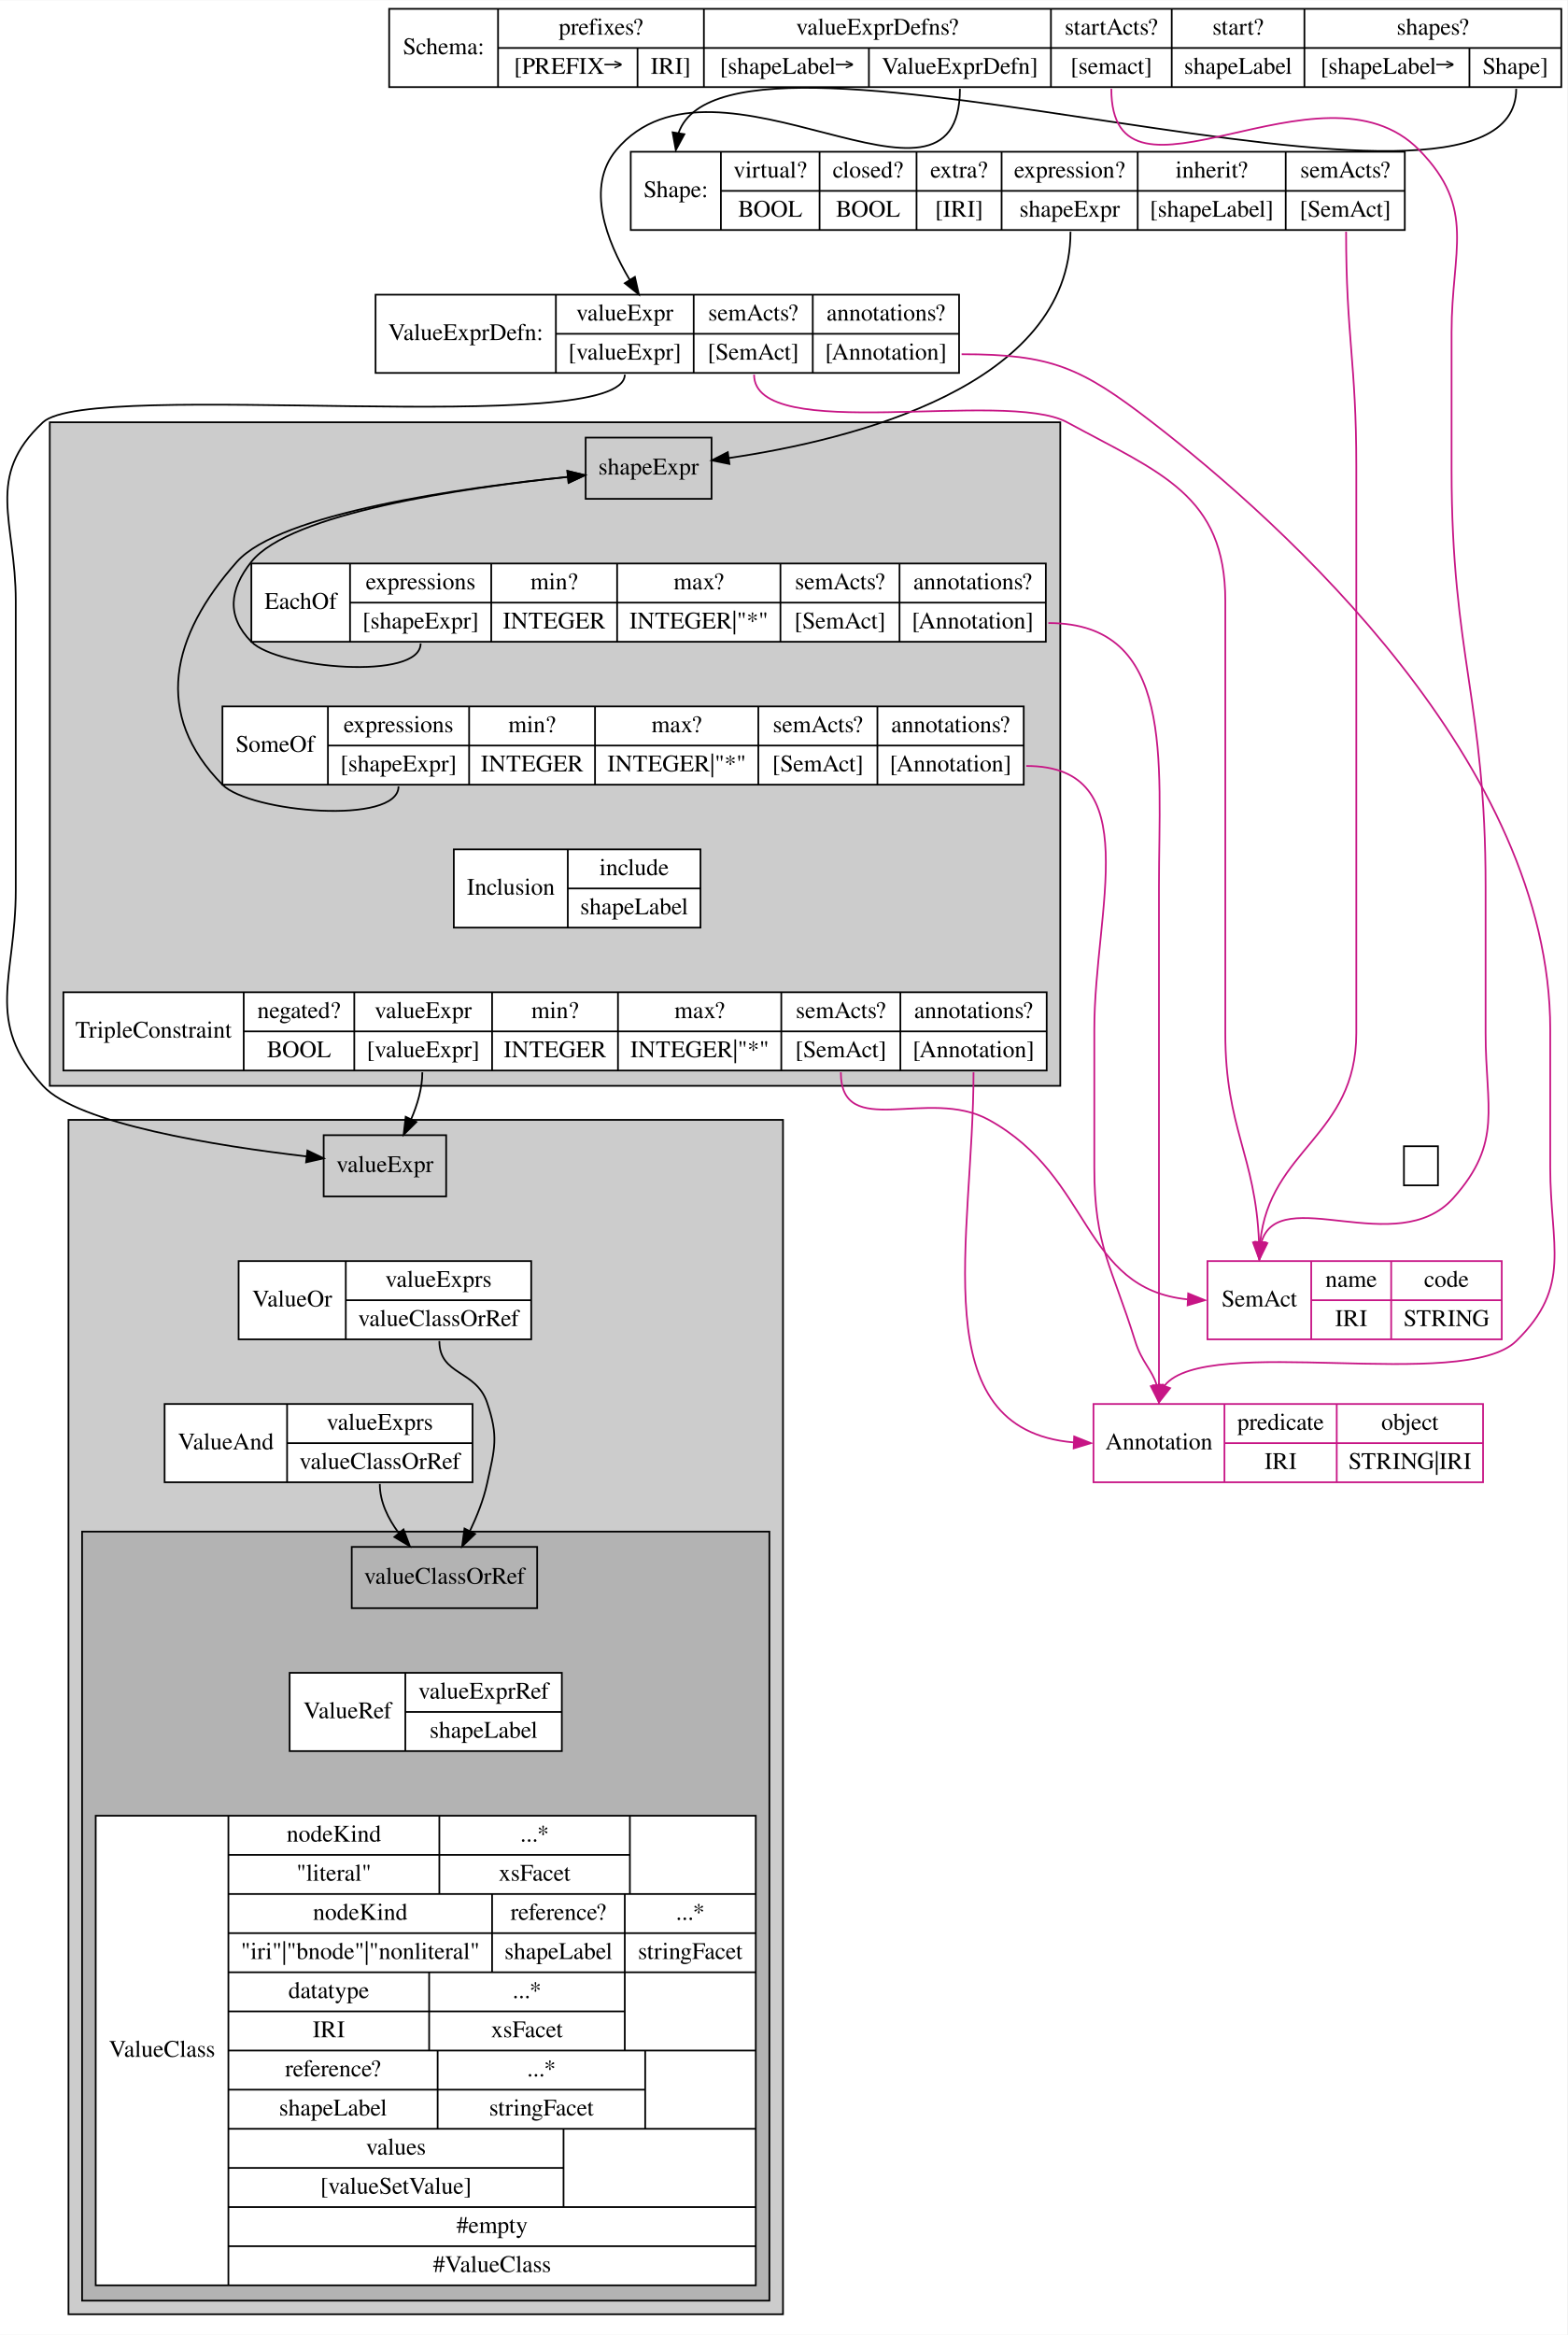
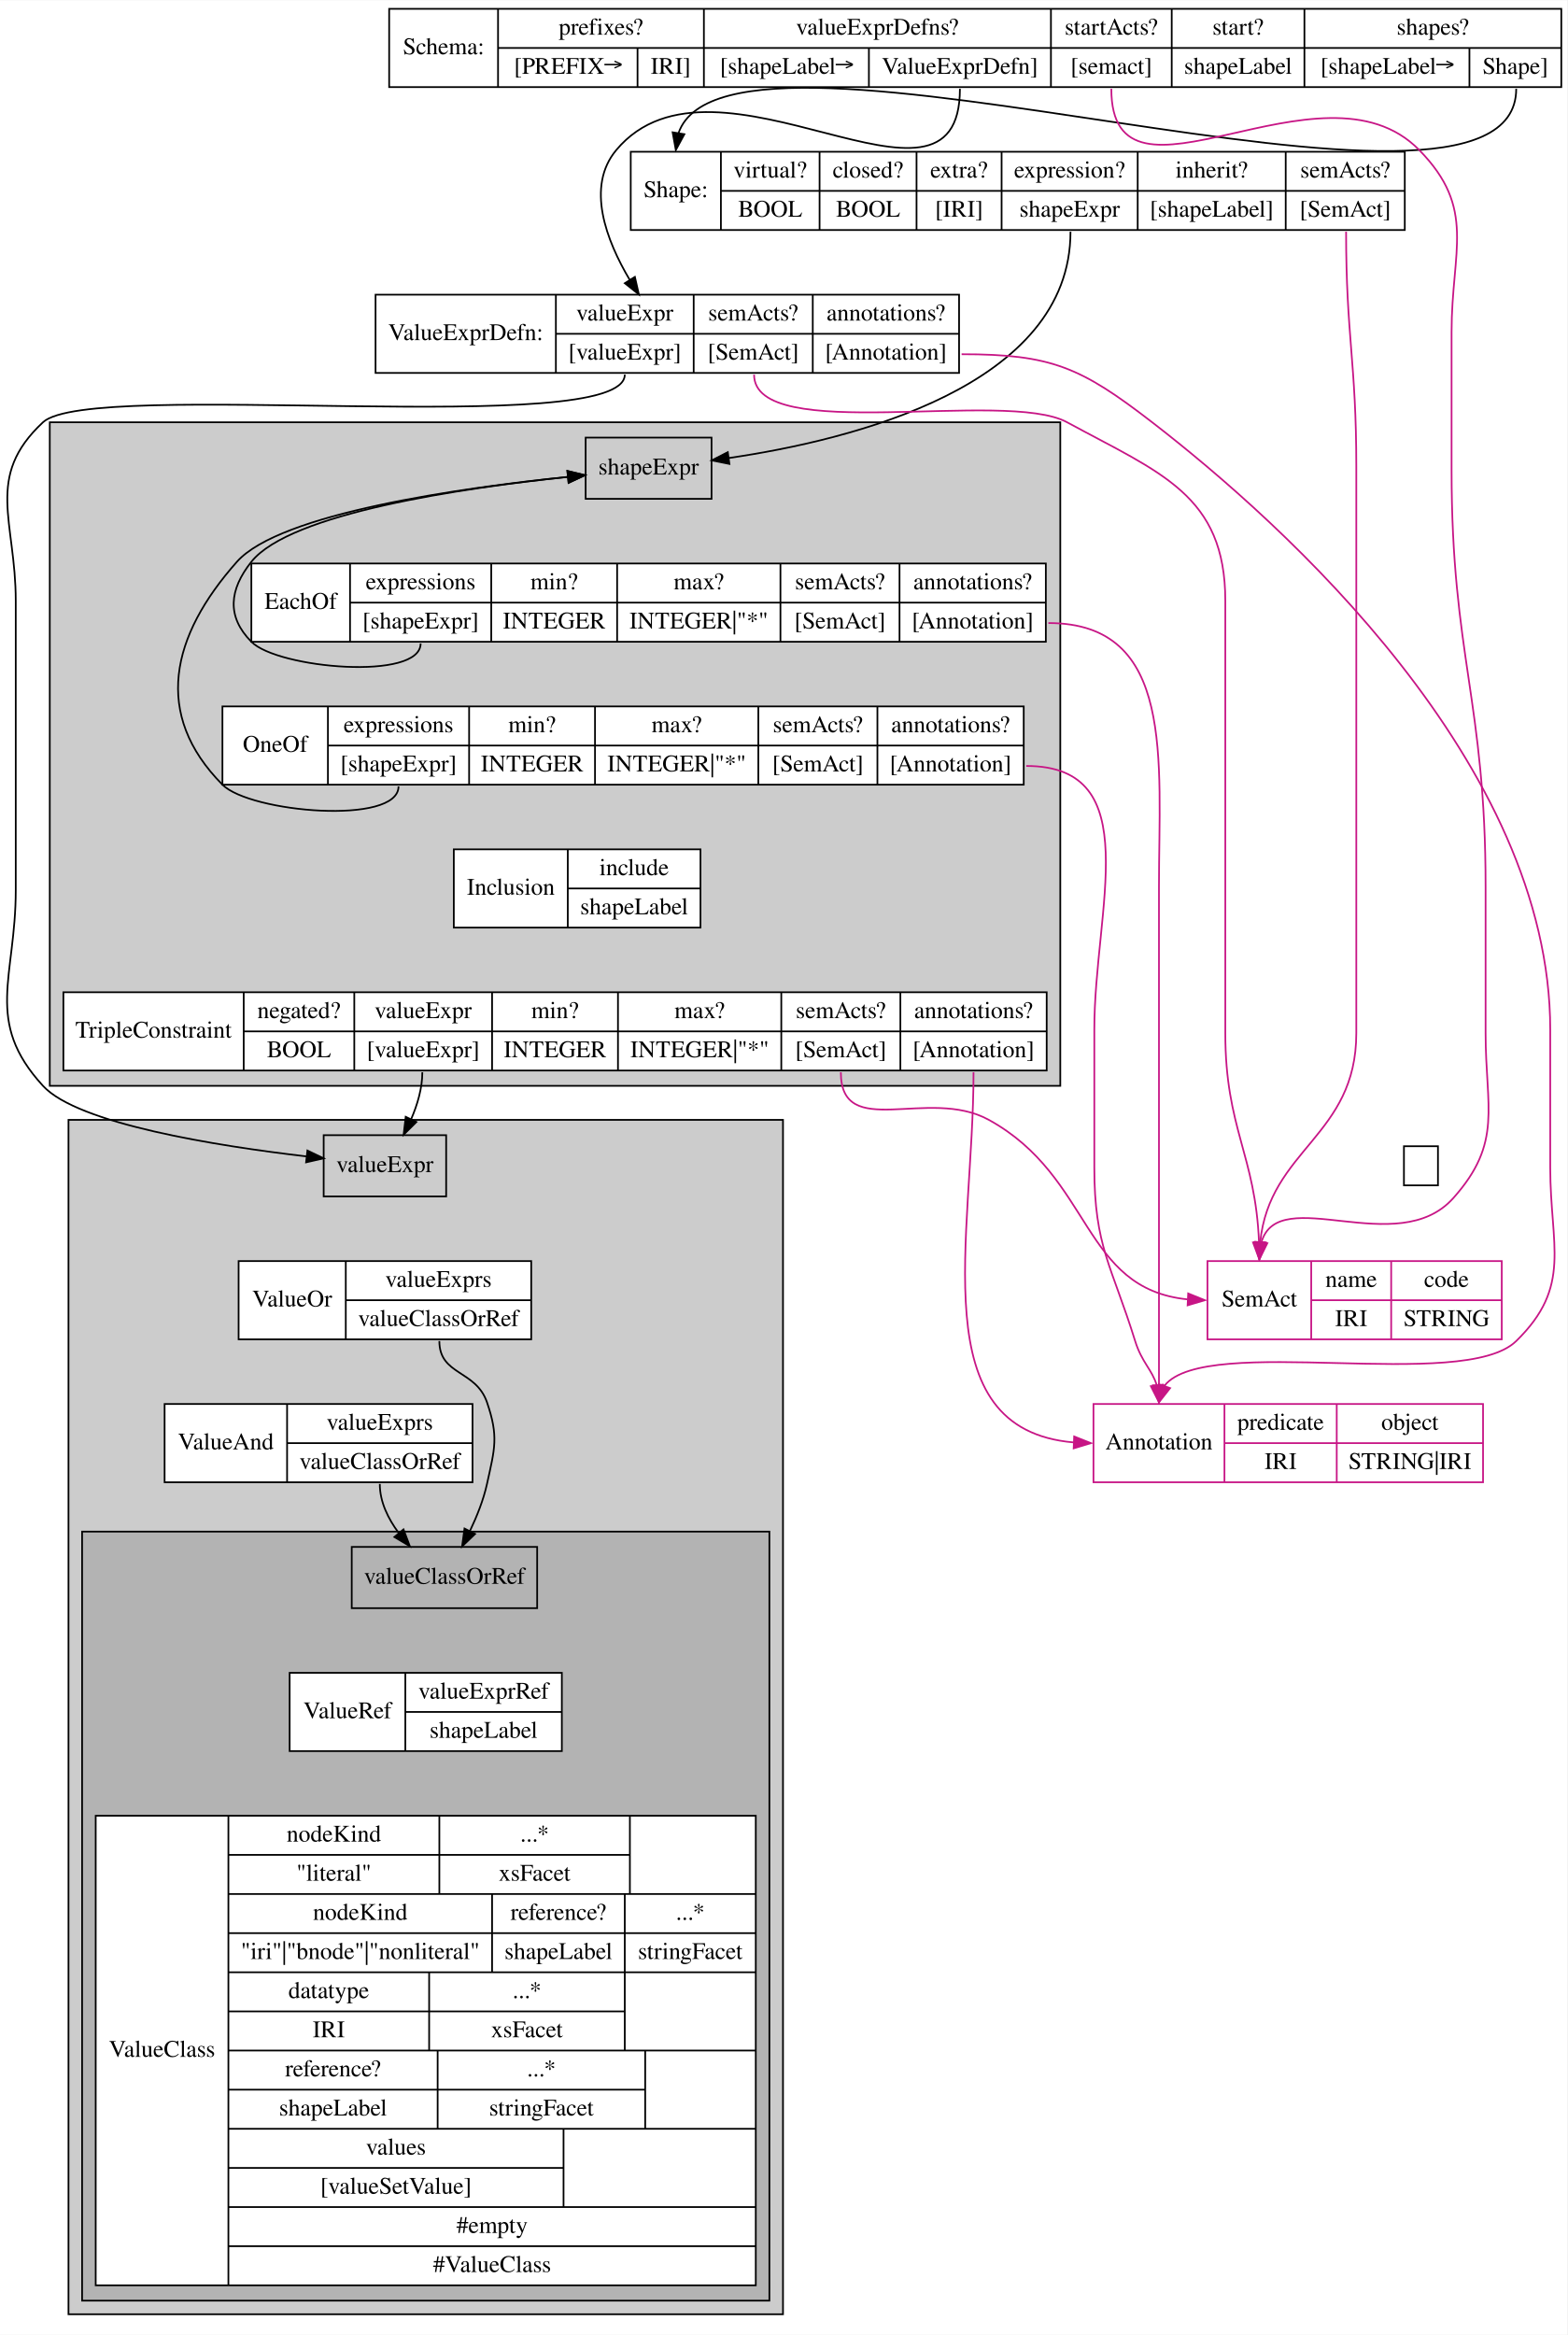
<svg xmlns="http://www.w3.org/2000/svg" width="921pt" height="1372pt" viewBox="0.00 0.00 921.26 1372.00">
  <g id="graph0" class="graph" transform="scale(1 1) rotate(0) translate(4 1368)">
    <polygon fill="white" stroke="none" points="-4,4 -4,-1368 917.257,-1368 917.257,4 -4,4" />
    <g id="clust1" class="cluster">
      <polygon fill="#cccccc" stroke="black" points="25.257,-730 25.257,-1120 619.257,-1120 619.257,-730 25.257,-730" />
    </g>
    <g id="clust2" class="cluster">
      <polygon fill="#cccccc" stroke="black" points="36.257,-8 36.257,-710 456.257,-710 456.257,-8 36.257,-8" />
    </g>
    <g id="clust3" class="cluster">
      <polygon fill="#b3b3b3" stroke="black" points="44.257,-16 44.257,-468 448.257,-468 448.257,-16 44.257,-16" />
    </g>
    <g id="node1" class="node">
      <polygon fill="none" stroke="black" points="224.757,-1317 224.757,-1363 913.757,-1363 913.757,-1317 224.757,-1317" />
      <text text-anchor="middle" x="256.757" y="-1336.3" font-family="Times,serif" font-size="14.00">Schema:</text>
      <polyline fill="none" stroke="black" points="288.757,-1317 288.757,-1363 " />
      <text text-anchor="middle" x="349.257" y="-1347.8" font-family="Times,serif" font-size="14.00">prefixes?</text>
      <polyline fill="none" stroke="black" points="288.757,-1340 409.757,-1340 " />
      <text text-anchor="middle" x="329.757" y="-1324.8" font-family="Times,serif" font-size="14.00">[PREFIX→</text>
      <polyline fill="none" stroke="black" points="370.757,-1317 370.757,-1340 " />
      <text text-anchor="middle" x="390.257" y="-1324.8" font-family="Times,serif" font-size="14.00">IRI]</text>
      <polyline fill="none" stroke="black" points="409.757,-1317 409.757,-1363 " />
      <text text-anchor="middle" x="511.757" y="-1347.8" font-family="Times,serif" font-size="14.00">valueExprDefns?</text>
      <polyline fill="none" stroke="black" points="409.757,-1340 613.757,-1340 " />
      <text text-anchor="middle" x="458.257" y="-1324.8" font-family="Times,serif" font-size="14.00">[shapeLabel→</text>
      <polyline fill="none" stroke="black" points="506.757,-1317 506.757,-1340 " />
      <text text-anchor="middle" x="560.257" y="-1324.8" font-family="Times,serif" font-size="14.00">ValueExprDefn]</text>
      <polyline fill="none" stroke="black" points="613.757,-1317 613.757,-1363 " />
      <text text-anchor="middle" x="649.257" y="-1347.8" font-family="Times,serif" font-size="14.00">startActs?</text>
      <polyline fill="none" stroke="black" points="613.757,-1340 684.757,-1340 " />
      <text text-anchor="middle" x="649.257" y="-1324.8" font-family="Times,serif" font-size="14.00">[semact]</text>
      <polyline fill="none" stroke="black" points="684.757,-1317 684.757,-1363 " />
      <text text-anchor="middle" x="723.757" y="-1347.8" font-family="Times,serif" font-size="14.00">start?</text>
      <polyline fill="none" stroke="black" points="684.757,-1340 762.757,-1340 " />
      <text text-anchor="middle" x="723.757" y="-1324.8" font-family="Times,serif" font-size="14.00">shapeLabel</text>
      <polyline fill="none" stroke="black" points="762.757,-1317 762.757,-1363 " />
      <text text-anchor="middle" x="838.257" y="-1347.8" font-family="Times,serif" font-size="14.00">shapes?</text>
      <polyline fill="none" stroke="black" points="762.757,-1340 913.757,-1340 " />
      <text text-anchor="middle" x="811.257" y="-1324.8" font-family="Times,serif" font-size="14.00">[shapeLabel→</text>
      <polyline fill="none" stroke="black" points="859.757,-1317 859.757,-1340 " />
      <text text-anchor="middle" x="886.757" y="-1324.8" font-family="Times,serif" font-size="14.00">Shape]</text>
    </g>
    <g id="node2" class="node">
      <polygon fill="none" stroke="black" points="366.757,-1233 366.757,-1279 821.757,-1279 821.757,-1233 366.757,-1233" />
      <text text-anchor="middle" x="393.257" y="-1252.3" font-family="Times,serif" font-size="14.00">Shape:</text>
      <polyline fill="none" stroke="black" points="419.757,-1233 419.757,-1279 " />
      <text text-anchor="middle" x="448.757" y="-1263.8" font-family="Times,serif" font-size="14.00">virtual?</text>
      <polyline fill="none" stroke="black" points="419.757,-1256 477.757,-1256 " />
      <text text-anchor="middle" x="448.757" y="-1240.8" font-family="Times,serif" font-size="14.00">BOOL</text>
      <polyline fill="none" stroke="black" points="477.757,-1233 477.757,-1279 " />
      <text text-anchor="middle" x="506.257" y="-1263.8" font-family="Times,serif" font-size="14.00">closed?</text>
      <polyline fill="none" stroke="black" points="477.757,-1256 534.757,-1256 " />
      <text text-anchor="middle" x="506.257" y="-1240.8" font-family="Times,serif" font-size="14.00">BOOL</text>
      <polyline fill="none" stroke="black" points="534.757,-1233 534.757,-1279 " />
      <text text-anchor="middle" x="559.757" y="-1263.8" font-family="Times,serif" font-size="14.00">extra?</text>
      <polyline fill="none" stroke="black" points="534.757,-1256 584.757,-1256 " />
      <text text-anchor="middle" x="559.757" y="-1240.8" font-family="Times,serif" font-size="14.00">[IRI]</text>
      <polyline fill="none" stroke="black" points="584.757,-1233 584.757,-1279 " />
      <text text-anchor="middle" x="624.757" y="-1263.8" font-family="Times,serif" font-size="14.00">expression?</text>
      <polyline fill="none" stroke="black" points="584.757,-1256 664.757,-1256 " />
      <text text-anchor="middle" x="624.757" y="-1240.8" font-family="Times,serif" font-size="14.00">shapeExpr</text>
      <polyline fill="none" stroke="black" points="664.757,-1233 664.757,-1279 " />
      <text text-anchor="middle" x="708.257" y="-1263.8" font-family="Times,serif" font-size="14.00">inherit?</text>
      <polyline fill="none" stroke="black" points="664.757,-1256 751.757,-1256 " />
      <text text-anchor="middle" x="708.257" y="-1240.8" font-family="Times,serif" font-size="14.00">[shapeLabel]</text>
      <polyline fill="none" stroke="black" points="751.757,-1233 751.757,-1279 " />
      <text text-anchor="middle" x="786.757" y="-1263.8" font-family="Times,serif" font-size="14.00">semActs?</text>
      <polyline fill="none" stroke="black" points="751.757,-1256 821.757,-1256 " />
      <text text-anchor="middle" x="786.757" y="-1240.8" font-family="Times,serif" font-size="14.00">[SemAct]</text>
    </g>
    <g id="edge11" class="edge">
      <path fill="none" stroke="none" d="M256.257,-1316C256.257,-1256.98 376.667,-1332.31 391.718,-1290.09" />
      <polygon fill="none" stroke="none" points="395.209,-1290.41 393.257,-1280 388.289,-1289.36 395.209,-1290.41" />
    </g>
    <g id="edge17" class="edge">
      <path fill="none" stroke="black" d="M887.257,-1316C887.257,-1209.59 425.517,-1378.17 394.855,-1290.01" />
      <polygon fill="black" stroke="black" points="398.289,-1289.32 393.257,-1280 391.376,-1290.43 398.289,-1289.32" />
    </g>
    <g id="node14" class="node">
      <polygon fill="none" stroke="black" points="216.757,-1149 216.757,-1195 559.757,-1195 559.757,-1149 216.757,-1149" />
      <text text-anchor="middle" x="269.757" y="-1168.3" font-family="Times,serif" font-size="14.00">ValueExprDefn:</text>
      <polyline fill="none" stroke="black" points="322.757,-1149 322.757,-1195 " />
      <text text-anchor="middle" x="363.257" y="-1179.8" font-family="Times,serif" font-size="14.00">valueExpr</text>
      <polyline fill="none" stroke="black" points="322.757,-1172 403.757,-1172 " />
      <text text-anchor="middle" x="363.257" y="-1156.8" font-family="Times,serif" font-size="14.00">[valueExpr]</text>
      <polyline fill="none" stroke="black" points="403.757,-1149 403.757,-1195 " />
      <text text-anchor="middle" x="438.757" y="-1179.8" font-family="Times,serif" font-size="14.00">semActs?</text>
      <polyline fill="none" stroke="black" points="403.757,-1172 473.757,-1172 " />
      <text text-anchor="middle" x="438.757" y="-1156.8" font-family="Times,serif" font-size="14.00">[SemAct]</text>
      <polyline fill="none" stroke="black" points="473.757,-1149 473.757,-1195 " />
      <text text-anchor="middle" x="516.757" y="-1179.8" font-family="Times,serif" font-size="14.00">annotations?</text>
      <polyline fill="none" stroke="black" points="473.757,-1172 559.757,-1172 " />
      <text text-anchor="middle" x="516.757" y="-1156.8" font-family="Times,serif" font-size="14.00">[Annotation]</text>
    </g>
    <g id="edge18" class="edge">
      <path fill="none" stroke="black" d="M560.257,-1316C560.257,-1224.81 416.81,-1349.91 358.257,-1280 340.243,-1258.49 352.375,-1226.89 366.217,-1203.61" />
      <polygon fill="black" stroke="black" points="369.188,-1205.46 371.547,-1195.13 363.262,-1201.73 369.188,-1205.46" />
    </g>
    <g id="node15" class="node">
      <polygon fill="none" stroke="black" points="821.257,-671.5 821.257,-694.5 841.257,-694.5 841.257,-671.5 821.257,-671.5" />
      <text text-anchor="middle" x="831.257" y="-679.3" font-family="Times,serif" font-size="14.00"> </text>
    </g>
    <g id="edge23" class="edge">
      <path fill="none" stroke="none" d="M887.257,-1316C887.257,-1252.44 887.257,-1236.56 887.257,-1173 887.257,-1173 887.257,-1173 887.257,-1092 887.257,-942.214 849.754,-764.346 836.129,-704.669" />
      <polygon fill="none" stroke="none" points="839.473,-703.596 833.809,-694.643 832.653,-705.175 839.473,-703.596" />
    </g>
    <g id="node16" class="node">
      <polygon fill="none" stroke="mediumvioletred" points="705.757,-581 705.757,-627 878.757,-627 878.757,-581 705.757,-581" />
      <text text-anchor="middle" x="736.257" y="-600.3" font-family="Times,serif" font-size="14.00">SemAct</text>
      <polyline fill="none" stroke="mediumvioletred" points="766.757,-581 766.757,-627 " />
      <text text-anchor="middle" x="790.257" y="-611.8" font-family="Times,serif" font-size="14.00">name</text>
      <polyline fill="none" stroke="mediumvioletred" points="766.757,-604 813.757,-604 " />
      <text text-anchor="middle" x="790.257" y="-588.8" font-family="Times,serif" font-size="14.00">IRI</text>
      <polyline fill="none" stroke="mediumvioletred" points="813.757,-581 813.757,-627 " />
      <text text-anchor="middle" x="846.257" y="-611.8" font-family="Times,serif" font-size="14.00">code</text>
      <polyline fill="none" stroke="mediumvioletred" points="813.757,-604 878.757,-604 " />
      <text text-anchor="middle" x="846.257" y="-588.8" font-family="Times,serif" font-size="14.00">STRING</text>
    </g>
    <g id="edge28" class="edge">
      <path fill="none" stroke="mediumvioletred" d="M649.257,-1316C649.257,-1233.98 772.86,-1338.59 830.257,-1280 864.056,-1245.5 849.257,-1221.3 849.257,-1173 849.257,-1173 849.257,-1173 849.257,-1092 849.257,-982.749 869.257,-956.251 869.257,-847 869.257,-847 869.257,-847 869.257,-761 869.257,-717.07 879.526,-696.76 850.257,-664 817.484,-627.318 747.686,-673.239 737.506,-638.099" />
      <polygon fill="mediumvioletred" stroke="mediumvioletred" points="740.958,-637.495 736.257,-628 734.011,-638.354 740.958,-637.495" />
    </g>
    <g id="node3" class="node">
      <polygon fill="none" stroke="black" points="340.257,-1075 340.257,-1111 414.257,-1111 414.257,-1075 340.257,-1075" />
      <text text-anchor="middle" x="377.257" y="-1089.3" font-family="Times,serif" font-size="14.00">shapeExpr</text>
    </g>
    <g id="edge14" class="edge">
      <path fill="none" stroke="black" d="M625.257,-1232C625.257,-1141.13 496.541,-1109.56 424.57,-1099.02" />
      <polygon fill="black" stroke="black" points="424.77,-1095.51 414.385,-1097.61 423.811,-1102.45 424.77,-1095.51" />
    </g>
    <g id="edge12" class="edge">
      <path fill="none" stroke="none" d="M393.257,-1232C393.257,-1223.3 392.711,-1213.91 391.98,-1205.23" />
      <polygon fill="none" stroke="none" points="395.447,-1204.72 391.02,-1195.1 388.478,-1205.38 395.447,-1204.72" />
    </g>
    <g id="edge29" class="edge">
      <path fill="none" stroke="mediumvioletred" d="M787.257,-1232C787.257,-1170.61 793.257,-1155.39 793.257,-1094 793.257,-1094 793.257,-1094 793.257,-761 793.257,-700.206 742.321,-692.969 736.75,-638.033" />
      <polygon fill="mediumvioletred" stroke="mediumvioletred" points="740.243,-637.816 736.257,-628 733.252,-638.16 740.243,-637.816" />
    </g>
    <g id="node4" class="node">
      <polygon fill="white" stroke="black" points="143.757,-991 143.757,-1037 610.757,-1037 610.757,-991 143.757,-991" />
      <text text-anchor="middle" x="172.757" y="-1010.3" font-family="Times,serif" font-size="14.00">EachOf</text>
      <polyline fill="none" stroke="black" points="201.757,-991 201.757,-1037 " />
      <text text-anchor="middle" x="243.257" y="-1021.8" font-family="Times,serif" font-size="14.00">expressions</text>
      <polyline fill="none" stroke="black" points="201.757,-1014 284.757,-1014 " />
      <text text-anchor="middle" x="243.257" y="-998.8" font-family="Times,serif" font-size="14.00">[shapeExpr]</text>
      <polyline fill="none" stroke="black" points="284.757,-991 284.757,-1037 " />
      <text text-anchor="middle" x="321.757" y="-1021.8" font-family="Times,serif" font-size="14.00">min?</text>
      <polyline fill="none" stroke="black" points="284.757,-1014 358.757,-1014 " />
      <text text-anchor="middle" x="321.757" y="-998.8" font-family="Times,serif" font-size="14.00">INTEGER</text>
      <polyline fill="none" stroke="black" points="358.757,-991 358.757,-1037 " />
      <text text-anchor="middle" x="406.757" y="-1021.8" font-family="Times,serif" font-size="14.00">max?</text>
      <polyline fill="none" stroke="black" points="358.757,-1014 454.757,-1014 " />
      <text text-anchor="middle" x="406.757" y="-998.8" font-family="Times,serif" font-size="14.00">INTEGER|"*"</text>
      <polyline fill="none" stroke="black" points="454.757,-991 454.757,-1037 " />
      <text text-anchor="middle" x="489.757" y="-1021.8" font-family="Times,serif" font-size="14.00">semActs?</text>
      <polyline fill="none" stroke="black" points="454.757,-1014 524.757,-1014 " />
      <text text-anchor="middle" x="489.757" y="-998.8" font-family="Times,serif" font-size="14.00">[SemAct]</text>
      <polyline fill="none" stroke="black" points="524.757,-991 524.757,-1037 " />
      <text text-anchor="middle" x="567.757" y="-1021.8" font-family="Times,serif" font-size="14.00">annotations?</text>
      <polyline fill="none" stroke="black" points="524.757,-1014 610.757,-1014 " />
      <text text-anchor="middle" x="567.757" y="-998.8" font-family="Times,serif" font-size="14.00">[Annotation]</text>
    </g>
    <g id="edge1" class="edge">
      <path fill="none" stroke="none" d="M377.257,-1074.91C377.257,-1066.71 377.257,-1056.61 377.257,-1047.06" />
      <polygon fill="none" stroke="none" points="380.757,-1047.02 377.257,-1037.02 373.757,-1047.02 380.757,-1047.02" />
    </g>
    <g id="edge15" class="edge">
      <path fill="none" stroke="black" d="M243.257,-990C243.257,-967.888 159.314,-975.286 143.757,-991 129.061,-1005.84 130.756,-1021.65 143.757,-1038 166.523,-1066.63 268.166,-1081.41 329.597,-1087.85" />
      <polygon fill="black" stroke="black" points="329.53,-1091.36 339.831,-1088.89 330.235,-1084.4 329.53,-1091.36" />
    </g>
    <g id="node5" class="node">
      <polygon fill="white" stroke="black" points="126.757,-907 126.757,-953 597.757,-953 597.757,-907 126.757,-907" />
-       <text text-anchor="middle" x="157.757" y="-926.3" font-family="Times,serif" font-size="14.00">SomeOf</text>
+       <text text-anchor="middle" x="157.757" y="-926.3" font-family="Times,serif" font-size="14.00">OneOf</text>
      <polyline fill="none" stroke="black" points="188.757,-907 188.757,-953 " />
      <text text-anchor="middle" x="230.257" y="-937.8" font-family="Times,serif" font-size="14.00">expressions</text>
      <polyline fill="none" stroke="black" points="188.757,-930 271.757,-930 " />
      <text text-anchor="middle" x="230.257" y="-914.8" font-family="Times,serif" font-size="14.00">[shapeExpr]</text>
      <polyline fill="none" stroke="black" points="271.757,-907 271.757,-953 " />
      <text text-anchor="middle" x="308.757" y="-937.8" font-family="Times,serif" font-size="14.00">min?</text>
      <polyline fill="none" stroke="black" points="271.757,-930 345.757,-930 " />
      <text text-anchor="middle" x="308.757" y="-914.8" font-family="Times,serif" font-size="14.00">INTEGER</text>
      <polyline fill="none" stroke="black" points="345.757,-907 345.757,-953 " />
      <text text-anchor="middle" x="393.757" y="-937.8" font-family="Times,serif" font-size="14.00">max?</text>
      <polyline fill="none" stroke="black" points="345.757,-930 441.757,-930 " />
      <text text-anchor="middle" x="393.757" y="-914.8" font-family="Times,serif" font-size="14.00">INTEGER|"*"</text>
      <polyline fill="none" stroke="black" points="441.757,-907 441.757,-953 " />
      <text text-anchor="middle" x="476.757" y="-937.8" font-family="Times,serif" font-size="14.00">semActs?</text>
      <polyline fill="none" stroke="black" points="441.757,-930 511.757,-930 " />
      <text text-anchor="middle" x="476.757" y="-914.8" font-family="Times,serif" font-size="14.00">[SemAct]</text>
      <polyline fill="none" stroke="black" points="511.757,-907 511.757,-953 " />
      <text text-anchor="middle" x="554.757" y="-937.8" font-family="Times,serif" font-size="14.00">annotations?</text>
      <polyline fill="none" stroke="black" points="511.757,-930 597.757,-930 " />
      <text text-anchor="middle" x="554.757" y="-914.8" font-family="Times,serif" font-size="14.00">[Annotation]</text>
    </g>
    <g id="edge2" class="edge">
      <path fill="none" stroke="none" d="M373.158,-990.593C371.608,-982.118 369.811,-972.297 368.13,-963.104" />
      <polygon fill="none" stroke="none" points="371.541,-962.303 366.299,-953.096 364.655,-963.562 371.541,-962.303" />
    </g>
    <g id="node17" class="node">
      <polygon fill="none" stroke="mediumvioletred" points="638.757,-497 638.757,-543 867.757,-543 867.757,-497 638.757,-497" />
      <text text-anchor="middle" x="677.257" y="-516.3" font-family="Times,serif" font-size="14.00">Annotation</text>
      <polyline fill="none" stroke="mediumvioletred" points="715.757,-497 715.757,-543 " />
      <text text-anchor="middle" x="748.757" y="-527.8" font-family="Times,serif" font-size="14.00">predicate</text>
      <polyline fill="none" stroke="mediumvioletred" points="715.757,-520 781.757,-520 " />
      <text text-anchor="middle" x="748.757" y="-504.8" font-family="Times,serif" font-size="14.00">IRI</text>
      <polyline fill="none" stroke="mediumvioletred" points="781.757,-497 781.757,-543 " />
      <text text-anchor="middle" x="824.757" y="-527.8" font-family="Times,serif" font-size="14.00">object</text>
      <polyline fill="none" stroke="mediumvioletred" points="781.757,-520 867.757,-520 " />
      <text text-anchor="middle" x="824.757" y="-504.8" font-family="Times,serif" font-size="14.00">STRING|IRI</text>
    </g>
    <g id="edge32" class="edge">
      <path fill="none" stroke="mediumvioletred" d="M612.257,-1002C686.958,-1002 677.257,-921.701 677.257,-847 677.257,-847 677.257,-847 677.257,-682 677.257,-624.26 677.257,-607.288 677.257,-554.326" />
      <polygon fill="mediumvioletred" stroke="mediumvioletred" points="680.757,-554 677.257,-544 673.757,-554 680.757,-554" />
    </g>
    <g id="edge16" class="edge">
      <path fill="none" stroke="black" d="M230.257,-906C230.257,-882.999 142.942,-890.657 126.757,-907 85.701,-948.455 96.521,-994.37 135.257,-1038 160.57,-1066.51 266.72,-1081.42 329.717,-1087.9" />
      <polygon fill="black" stroke="black" points="329.519,-1091.4 339.816,-1088.91 330.212,-1084.43 329.519,-1091.4" />
    </g>
    <g id="node6" class="node">
      <polygon fill="white" stroke="black" points="262.757,-823 262.757,-869 407.757,-869 407.757,-823 262.757,-823" />
      <text text-anchor="middle" x="296.257" y="-842.3" font-family="Times,serif" font-size="14.00">Inclusion</text>
      <polyline fill="none" stroke="black" points="329.757,-823 329.757,-869 " />
      <text text-anchor="middle" x="368.757" y="-853.8" font-family="Times,serif" font-size="14.00">include</text>
      <polyline fill="none" stroke="black" points="329.757,-846 407.757,-846 " />
      <text text-anchor="middle" x="368.757" y="-830.8" font-family="Times,serif" font-size="14.00">shapeLabel</text>
    </g>
    <g id="edge3" class="edge">
      <path fill="none" stroke="none" d="M354.879,-906.593C352.058,-898.027 348.785,-888.086 345.73,-878.808" />
      <polygon fill="none" stroke="none" points="348.984,-877.5 342.532,-869.096 342.335,-879.689 348.984,-877.5" />
    </g>
    <g id="edge33" class="edge">
      <path fill="none" stroke="mediumvioletred" d="M599.257,-918C670.403,-918 639.257,-834.146 639.257,-763 639.257,-763 639.257,-763 639.257,-682 639.257,-635.429 649.45,-624.478 663.257,-580 667.154,-567.447 673.29,-563.076 675.952,-554.013" />
      <polygon fill="mediumvioletred" stroke="mediumvioletred" points="679.436,-554.368 677.257,-544 672.494,-553.464 679.436,-554.368" />
    </g>
    <g id="node7" class="node">
      <polygon fill="white" stroke="black" points="33.257,-739 33.257,-785 611.257,-785 611.257,-739 33.257,-739" />
      <text text-anchor="middle" x="86.257" y="-758.3" font-family="Times,serif" font-size="14.00">TripleConstraint</text>
      <polyline fill="none" stroke="black" points="139.257,-739 139.257,-785 " />
      <text text-anchor="middle" x="171.757" y="-769.8" font-family="Times,serif" font-size="14.00">negated?</text>
      <polyline fill="none" stroke="black" points="139.257,-762 204.257,-762 " />
      <text text-anchor="middle" x="171.757" y="-746.8" font-family="Times,serif" font-size="14.00">BOOL</text>
      <polyline fill="none" stroke="black" points="204.257,-739 204.257,-785 " />
      <text text-anchor="middle" x="244.757" y="-769.8" font-family="Times,serif" font-size="14.00">valueExpr</text>
      <polyline fill="none" stroke="black" points="204.257,-762 285.257,-762 " />
      <text text-anchor="middle" x="244.757" y="-746.8" font-family="Times,serif" font-size="14.00">[valueExpr]</text>
      <polyline fill="none" stroke="black" points="285.257,-739 285.257,-785 " />
      <text text-anchor="middle" x="322.257" y="-769.8" font-family="Times,serif" font-size="14.00">min?</text>
      <polyline fill="none" stroke="black" points="285.257,-762 359.257,-762 " />
      <text text-anchor="middle" x="322.257" y="-746.8" font-family="Times,serif" font-size="14.00">INTEGER</text>
      <polyline fill="none" stroke="black" points="359.257,-739 359.257,-785 " />
      <text text-anchor="middle" x="407.257" y="-769.8" font-family="Times,serif" font-size="14.00">max?</text>
      <polyline fill="none" stroke="black" points="359.257,-762 455.257,-762 " />
      <text text-anchor="middle" x="407.257" y="-746.8" font-family="Times,serif" font-size="14.00">INTEGER|"*"</text>
      <polyline fill="none" stroke="black" points="455.257,-739 455.257,-785 " />
      <text text-anchor="middle" x="490.257" y="-769.8" font-family="Times,serif" font-size="14.00">semActs?</text>
      <polyline fill="none" stroke="black" points="455.257,-762 525.257,-762 " />
      <text text-anchor="middle" x="490.257" y="-746.8" font-family="Times,serif" font-size="14.00">[SemAct]</text>
      <polyline fill="none" stroke="black" points="525.257,-739 525.257,-785 " />
      <text text-anchor="middle" x="568.257" y="-769.8" font-family="Times,serif" font-size="14.00">annotations?</text>
      <polyline fill="none" stroke="black" points="525.257,-762 611.257,-762 " />
      <text text-anchor="middle" x="568.257" y="-746.8" font-family="Times,serif" font-size="14.00">[Annotation]</text>
    </g>
    <g id="edge4" class="edge">
      <path fill="none" stroke="none" d="M331.705,-822.593C330.361,-814.118 328.804,-804.297 327.347,-795.104" />
      <polygon fill="none" stroke="none" points="330.783,-794.424 325.76,-785.096 323.869,-795.521 330.783,-794.424" />
    </g>
    <g id="node8" class="node">
      <polygon fill="none" stroke="black" points="186.257,-665 186.257,-701 258.257,-701 258.257,-665 186.257,-665" />
      <text text-anchor="middle" x="222.257" y="-679.3" font-family="Times,serif" font-size="14.00">valueExpr</text>
    </g>
    <g id="edge20" class="edge">
      <path fill="none" stroke="black" d="M244.257,-738C244.257,-728.585 241.353,-718.885 237.656,-710.348" />
      <polygon fill="black" stroke="black" points="240.771,-708.751 233.257,-701.282 234.474,-711.806 240.771,-708.751" />
    </g>
    <g id="edge26" class="edge">
      <path fill="none" stroke="none" d="M612.257,-750C688.844,-750 774.334,-712.539 811.843,-694.062" />
      <polygon fill="none" stroke="none" points="813.744,-697.024 821.102,-689.401 810.596,-690.771 813.744,-697.024" />
    </g>
    <g id="edge30" class="edge">
      <path fill="none" stroke="mediumvioletred" d="M490.257,-738C490.257,-697.38 541.677,-729.597 577.257,-710 638.512,-676.262 631.622,-610.804 694.072,-604.492" />
      <polygon fill="mediumvioletred" stroke="mediumvioletred" points="694.437,-607.979 704.257,-604 694.1,-600.987 694.437,-607.979" />
    </g>
    <g id="edge34" class="edge">
      <path fill="none" stroke="mediumvioletred" d="M568.257,-738C568.257,-639.947 537.884,-528.164 627.029,-520.426" />
      <polygon fill="mediumvioletred" stroke="mediumvioletred" points="627.411,-523.913 637.257,-520 627.12,-516.919 627.411,-523.913" />
    </g>
    <g id="node12" class="node">
      <polygon fill="white" stroke="black" points="136.257,-581 136.257,-627 308.257,-627 308.257,-581 136.257,-581" />
      <text text-anchor="middle" x="167.757" y="-600.3" font-family="Times,serif" font-size="14.00">ValueOr</text>
      <polyline fill="none" stroke="black" points="199.257,-581 199.257,-627 " />
      <text text-anchor="middle" x="253.757" y="-611.8" font-family="Times,serif" font-size="14.00">valueExprs</text>
      <polyline fill="none" stroke="black" points="199.257,-604 308.257,-604 " />
      <text text-anchor="middle" x="253.757" y="-588.8" font-family="Times,serif" font-size="14.00">valueClassOrRef</text>
    </g>
    <g id="edge7" class="edge">
      <path fill="none" stroke="none" d="M222.257,-664.911C222.257,-656.712 222.257,-646.613 222.257,-637.058" />
      <polygon fill="none" stroke="none" points="225.757,-637.02 222.257,-627.02 218.757,-637.02 225.757,-637.02" />
    </g>
    <g id="node9" class="node">
      <polygon fill="none" stroke="black" points="202.757,-423 202.757,-459 311.757,-459 311.757,-423 202.757,-423" />
      <text text-anchor="middle" x="257.257" y="-437.3" font-family="Times,serif" font-size="14.00">valueClassOrRef</text>
    </g>
    <g id="node11" class="node">
      <polygon fill="white" stroke="black" points="166.257,-339 166.257,-385 326.257,-385 326.257,-339 166.257,-339" />
      <text text-anchor="middle" x="200.257" y="-358.3" font-family="Times,serif" font-size="14.00">ValueRef</text>
      <polyline fill="none" stroke="black" points="234.257,-339 234.257,-385 " />
      <text text-anchor="middle" x="280.257" y="-369.8" font-family="Times,serif" font-size="14.00">valueExprRef</text>
      <polyline fill="none" stroke="black" points="234.257,-362 326.257,-362 " />
      <text text-anchor="middle" x="280.257" y="-346.8" font-family="Times,serif" font-size="14.00">shapeLabel</text>
    </g>
    <g id="edge5" class="edge">
      <path fill="none" stroke="none" d="M254.816,-422.911C253.644,-414.712 252.202,-404.613 250.837,-395.058" />
      <polygon fill="none" stroke="none" points="254.282,-394.425 249.403,-385.02 247.352,-395.415 254.282,-394.425" />
    </g>
    <g id="node10" class="node">
      <polygon fill="white" stroke="black" points="52.257,-25 52.257,-301 440.257,-301 440.257,-25 52.257,-25" />
      <text text-anchor="middle" x="91.257" y="-159.3" font-family="Times,serif" font-size="14.00">ValueClass</text>
      <polyline fill="none" stroke="black" points="130.257,-25 130.257,-301 " />
      <text text-anchor="middle" x="192.257" y="-285.8" font-family="Times,serif" font-size="14.00">nodeKind</text>
      <polyline fill="none" stroke="black" points="130.257,-278 254.257,-278 " />
      <text text-anchor="middle" x="192.257" y="-262.8" font-family="Times,serif" font-size="14.00">"literal"</text>
      <polyline fill="none" stroke="black" points="254.257,-255 254.257,-301 " />
      <text text-anchor="middle" x="310.257" y="-285.8" font-family="Times,serif" font-size="14.00">...*</text>
      <polyline fill="none" stroke="black" points="254.257,-278 366.257,-278 " />
      <text text-anchor="middle" x="310.257" y="-262.8" font-family="Times,serif" font-size="14.00">xsFacet</text>
      <polyline fill="none" stroke="black" points="366.257,-255 366.257,-301 " />
      <text text-anchor="middle" x="403.257" y="-274.3" font-family="Times,serif" font-size="14.00"> </text>
      <polyline fill="none" stroke="black" points="130.257,-255 440.257,-255 " />
      <text text-anchor="middle" x="207.757" y="-239.8" font-family="Times,serif" font-size="14.00">nodeKind</text>
      <polyline fill="none" stroke="black" points="130.257,-232 285.257,-232 " />
      <text text-anchor="middle" x="207.757" y="-216.8" font-family="Times,serif" font-size="14.00">"iri"|"bnode"|"nonliteral"</text>
      <polyline fill="none" stroke="black" points="285.257,-209 285.257,-255 " />
      <text text-anchor="middle" x="324.257" y="-239.8" font-family="Times,serif" font-size="14.00">reference?</text>
      <polyline fill="none" stroke="black" points="285.257,-232 363.257,-232 " />
      <text text-anchor="middle" x="324.257" y="-216.8" font-family="Times,serif" font-size="14.00">shapeLabel</text>
      <polyline fill="none" stroke="black" points="363.257,-209 363.257,-255 " />
      <text text-anchor="middle" x="401.757" y="-239.8" font-family="Times,serif" font-size="14.00">...*</text>
      <polyline fill="none" stroke="black" points="363.257,-232 440.257,-232 " />
      <text text-anchor="middle" x="401.757" y="-216.8" font-family="Times,serif" font-size="14.00">stringFacet</text>
      <polyline fill="none" stroke="black" points="130.257,-209 440.257,-209 " />
      <text text-anchor="middle" x="189.257" y="-193.8" font-family="Times,serif" font-size="14.00">datatype</text>
      <polyline fill="none" stroke="black" points="130.257,-186 248.257,-186 " />
      <text text-anchor="middle" x="189.257" y="-170.8" font-family="Times,serif" font-size="14.00">IRI</text>
      <polyline fill="none" stroke="black" points="248.257,-163 248.257,-209 " />
      <text text-anchor="middle" x="305.757" y="-193.8" font-family="Times,serif" font-size="14.00">...*</text>
      <polyline fill="none" stroke="black" points="248.257,-186 363.257,-186 " />
      <text text-anchor="middle" x="305.757" y="-170.8" font-family="Times,serif" font-size="14.00">xsFacet</text>
      <polyline fill="none" stroke="black" points="363.257,-163 363.257,-209 " />
      <text text-anchor="middle" x="401.757" y="-182.3" font-family="Times,serif" font-size="14.00"> </text>
      <polyline fill="none" stroke="black" points="130.257,-163 440.257,-163 " />
      <text text-anchor="middle" x="191.757" y="-147.8" font-family="Times,serif" font-size="14.00">reference?</text>
      <polyline fill="none" stroke="black" points="130.257,-140 253.257,-140 " />
      <text text-anchor="middle" x="191.757" y="-124.8" font-family="Times,serif" font-size="14.00">shapeLabel</text>
      <polyline fill="none" stroke="black" points="253.257,-117 253.257,-163 " />
      <text text-anchor="middle" x="314.257" y="-147.8" font-family="Times,serif" font-size="14.00">...*</text>
      <polyline fill="none" stroke="black" points="253.257,-140 375.257,-140 " />
      <text text-anchor="middle" x="314.257" y="-124.8" font-family="Times,serif" font-size="14.00">stringFacet</text>
      <polyline fill="none" stroke="black" points="375.257,-117 375.257,-163 " />
      <text text-anchor="middle" x="407.757" y="-136.3" font-family="Times,serif" font-size="14.00"> </text>
      <polyline fill="none" stroke="black" points="130.257,-117 440.257,-117 " />
      <text text-anchor="middle" x="228.757" y="-101.8" font-family="Times,serif" font-size="14.00">values</text>
      <polyline fill="none" stroke="black" points="130.257,-94 327.257,-94 " />
      <text text-anchor="middle" x="228.757" y="-78.8" font-family="Times,serif" font-size="14.00">[valueSetValue]</text>
      <polyline fill="none" stroke="black" points="327.257,-71 327.257,-117 " />
      <text text-anchor="middle" x="383.757" y="-90.3" font-family="Times,serif" font-size="14.00"> </text>
      <polyline fill="none" stroke="black" points="130.257,-71 440.257,-71 " />
      <text text-anchor="middle" x="285.257" y="-55.8" font-family="Times,serif" font-size="14.00">#empty      </text>
      <polyline fill="none" stroke="black" points="130.257,-48 440.257,-48 " />
      <text text-anchor="middle" x="285.257" y="-32.8" font-family="Times,serif" font-size="14.00">#ValueClass</text>
    </g>
    <g id="edge6" class="edge">
      <path fill="none" stroke="none" d="M241.793,-338.785C241.174,-331.083 240.68,-321.778 240.313,-311.521" />
      <polygon fill="none" stroke="none" points="243.808,-311.303 239.999,-301.416 236.811,-311.52 243.808,-311.303" />
    </g>
    <g id="edge10" class="edge">
      <path fill="none" stroke="none" d="M250.72,-338.785C251.34,-331.083 251.833,-321.778 252.201,-311.521" />
      <polygon fill="none" stroke="none" points="255.703,-311.52 252.515,-301.416 248.706,-311.303 255.703,-311.52" />
    </g>
    <g id="edge21" class="edge">
      <path fill="none" stroke="black" d="M254.257,-580C254.257,-559.73 275.679,-563.173 282.257,-544 289.18,-523.821 286.846,-516.834 282.257,-496 280.19,-486.617 276.326,-476.925 272.243,-468.386" />
      <polygon fill="black" stroke="black" points="275.28,-466.638 267.624,-459.314 269.042,-469.814 275.28,-466.638" />
    </g>
    <g id="node13" class="node">
      <polygon fill="white" stroke="black" points="92.757,-497 92.757,-543 273.757,-543 273.757,-497 92.757,-497" />
      <text text-anchor="middle" x="128.757" y="-516.3" font-family="Times,serif" font-size="14.00">ValueAnd</text>
      <polyline fill="none" stroke="black" points="164.757,-497 164.757,-543 " />
      <text text-anchor="middle" x="219.257" y="-527.8" font-family="Times,serif" font-size="14.00">valueExprs</text>
      <polyline fill="none" stroke="black" points="164.757,-520 273.757,-520 " />
      <text text-anchor="middle" x="219.257" y="-504.8" font-family="Times,serif" font-size="14.00">valueClassOrRef</text>
    </g>
    <g id="edge8" class="edge">
      <path fill="none" stroke="none" d="M211.6,-580.593C207.439,-571.844 202.596,-561.662 198.104,-552.216" />
      <polygon fill="none" stroke="none" points="201.222,-550.623 193.766,-543.096 194.9,-553.63 201.222,-550.623" />
    </g>
    <g id="edge22" class="edge">
      <path fill="none" stroke="black" d="M219.257,-496C219.257,-485.511 224.111,-475.621 230.35,-467.243" />
      <polygon fill="black" stroke="black" points="233.181,-469.314 236.922,-459.401 227.816,-464.817 233.181,-469.314" />
    </g>
    <g id="edge9" class="edge">
      <path fill="none" stroke="none" d="M182.067,-496.831C181.816,-476.506 183.601,-446.012 194.257,-422 199.012,-411.286 206.425,-401.122 214.18,-392.345" />
      <polygon fill="none" stroke="none" points="216.761,-394.709 221.024,-385.01 211.643,-389.934 216.761,-394.709" />
    </g>
    <g id="edge13" class="edge">
      <path fill="none" stroke="none" d="M385.075,-1148.73C383.853,-1140.17 382.444,-1130.31 381.161,-1121.33" />
      <polygon fill="none" stroke="none" points="384.612,-1120.74 379.733,-1111.33 377.682,-1121.73 384.612,-1120.74" />
    </g>
    <g id="edge19" class="edge">
      <path fill="none" stroke="black" d="M363.257,-1148C363.257,-1109.87 49.138,-1146.01 21.257,-1120 -13.262,-1087.8 5.257,-1062.21 5.257,-1015 5.257,-1015 5.257,-1015 5.257,-845 5.257,-793.397 -13.616,-768.037 21.257,-730 41.782,-707.613 123.409,-694.693 176.117,-688.526" />
      <polygon fill="black" stroke="black" points="176.703,-691.983 186.247,-687.382 175.917,-685.027 176.703,-691.983" />
    </g>
    <g id="edge27" class="edge">
      <path fill="none" stroke="mediumvioletred" d="M439.257,-1148C439.257,-1106.64 586.93,-1139.77 623.257,-1120 678.011,-1090.2 716.257,-1077.34 716.257,-1015 716.257,-1015 716.257,-1015 716.257,-761 716.257,-704.727 733.982,-689.511 736.059,-638.049" />
      <polygon fill="mediumvioletred" stroke="mediumvioletred" points="739.559,-638.067 736.257,-628 732.56,-637.929 739.559,-638.067" />
    </g>
    <g id="edge31" class="edge">
      <path fill="none" stroke="mediumvioletred" d="M561.257,-1160C614.114,-1160 631.414,-1152.3 673.257,-1120 750.821,-1060.13 907.257,-919.112 907.257,-763 907.257,-763 907.257,-763 907.257,-682 907.257,-635.803 920.31,-612.274 887.257,-580 856.159,-549.635 705.195,-584.58 680.637,-553.893" />
      <polygon fill="mediumvioletred" stroke="mediumvioletred" points="683.802,-552.331 677.257,-544 677.178,-554.595 683.802,-552.331" />
    </g>
    <g id="edge24" class="edge">
      <path fill="none" stroke="none" d="M841.332,-672.025C861.336,-651.704 903.077,-606.447 890.259,-594.784" />
      <polygon fill="none" stroke="none" points="890.829,-591.31 880.257,-592 888.952,-598.054 890.829,-591.31" />
    </g>
    <g id="edge25" class="edge">
      <path fill="none" stroke="none" d="M846.257,-580C846.257,-567.176 839.873,-557.021 830.451,-549.018" />
      <polygon fill="none" stroke="none" points="832.442,-546.138 822.307,-543.051 828.305,-551.785 832.442,-546.138" />
    </g>
  </g>
</svg>
